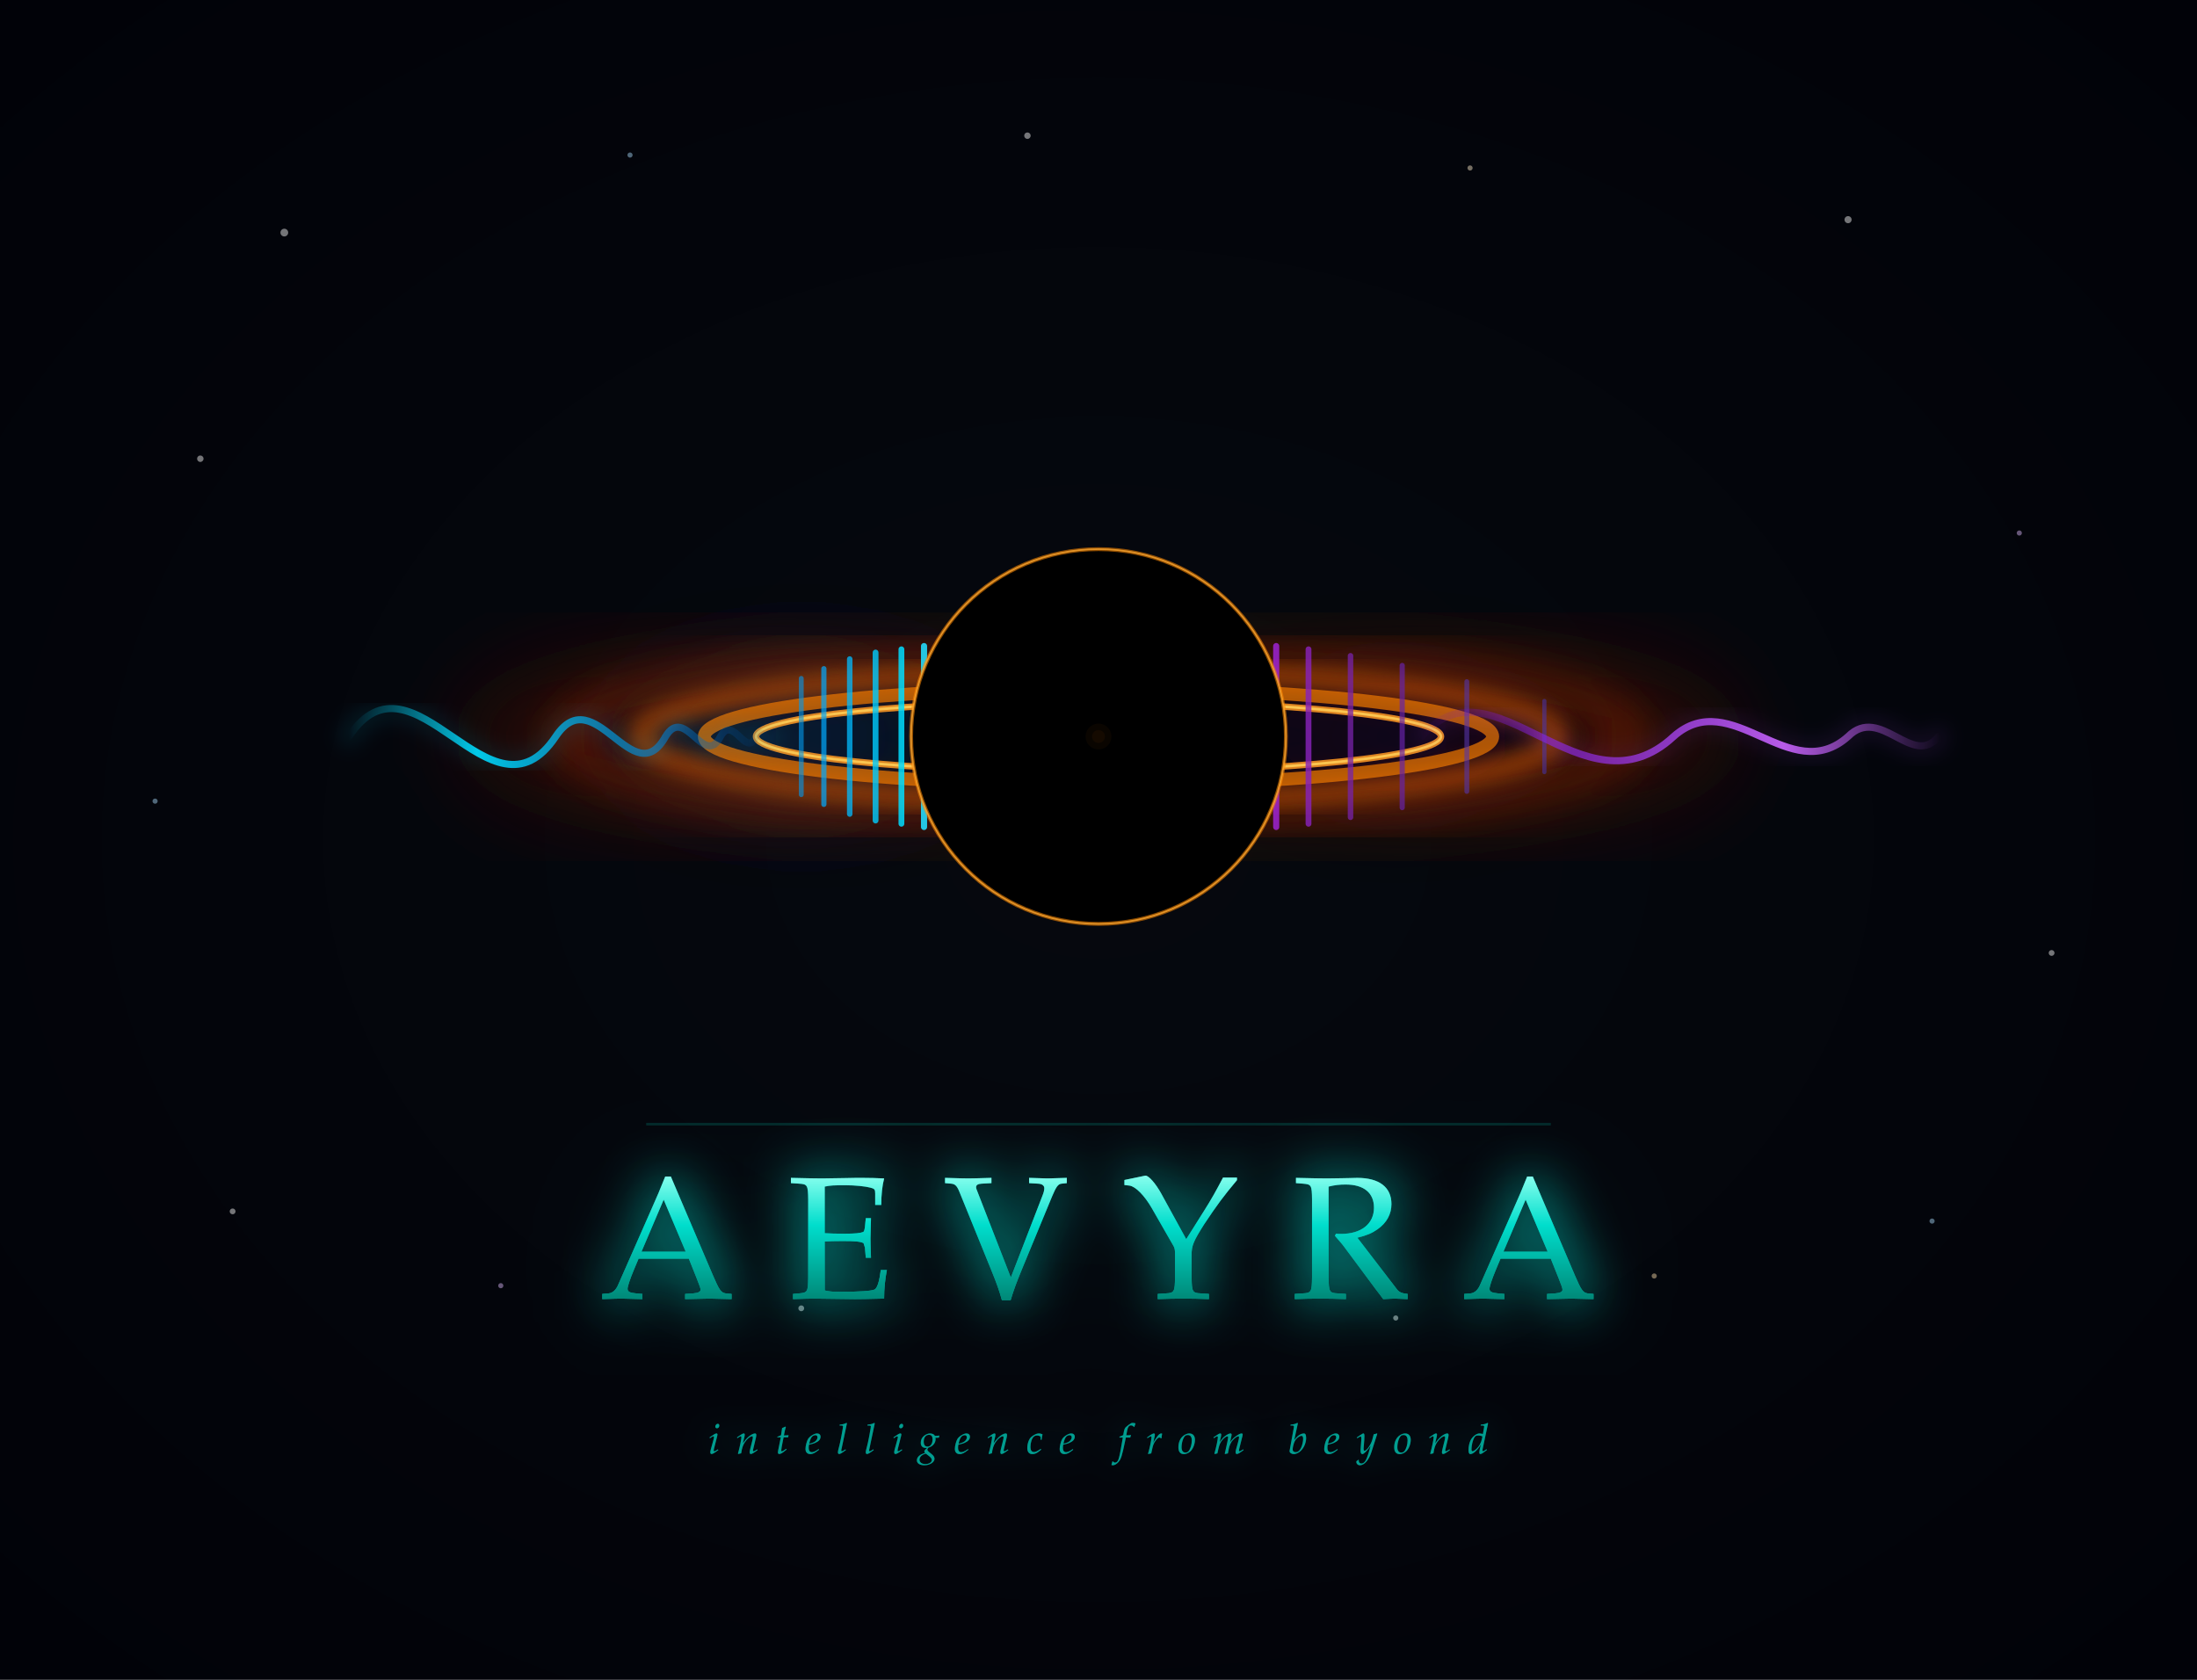
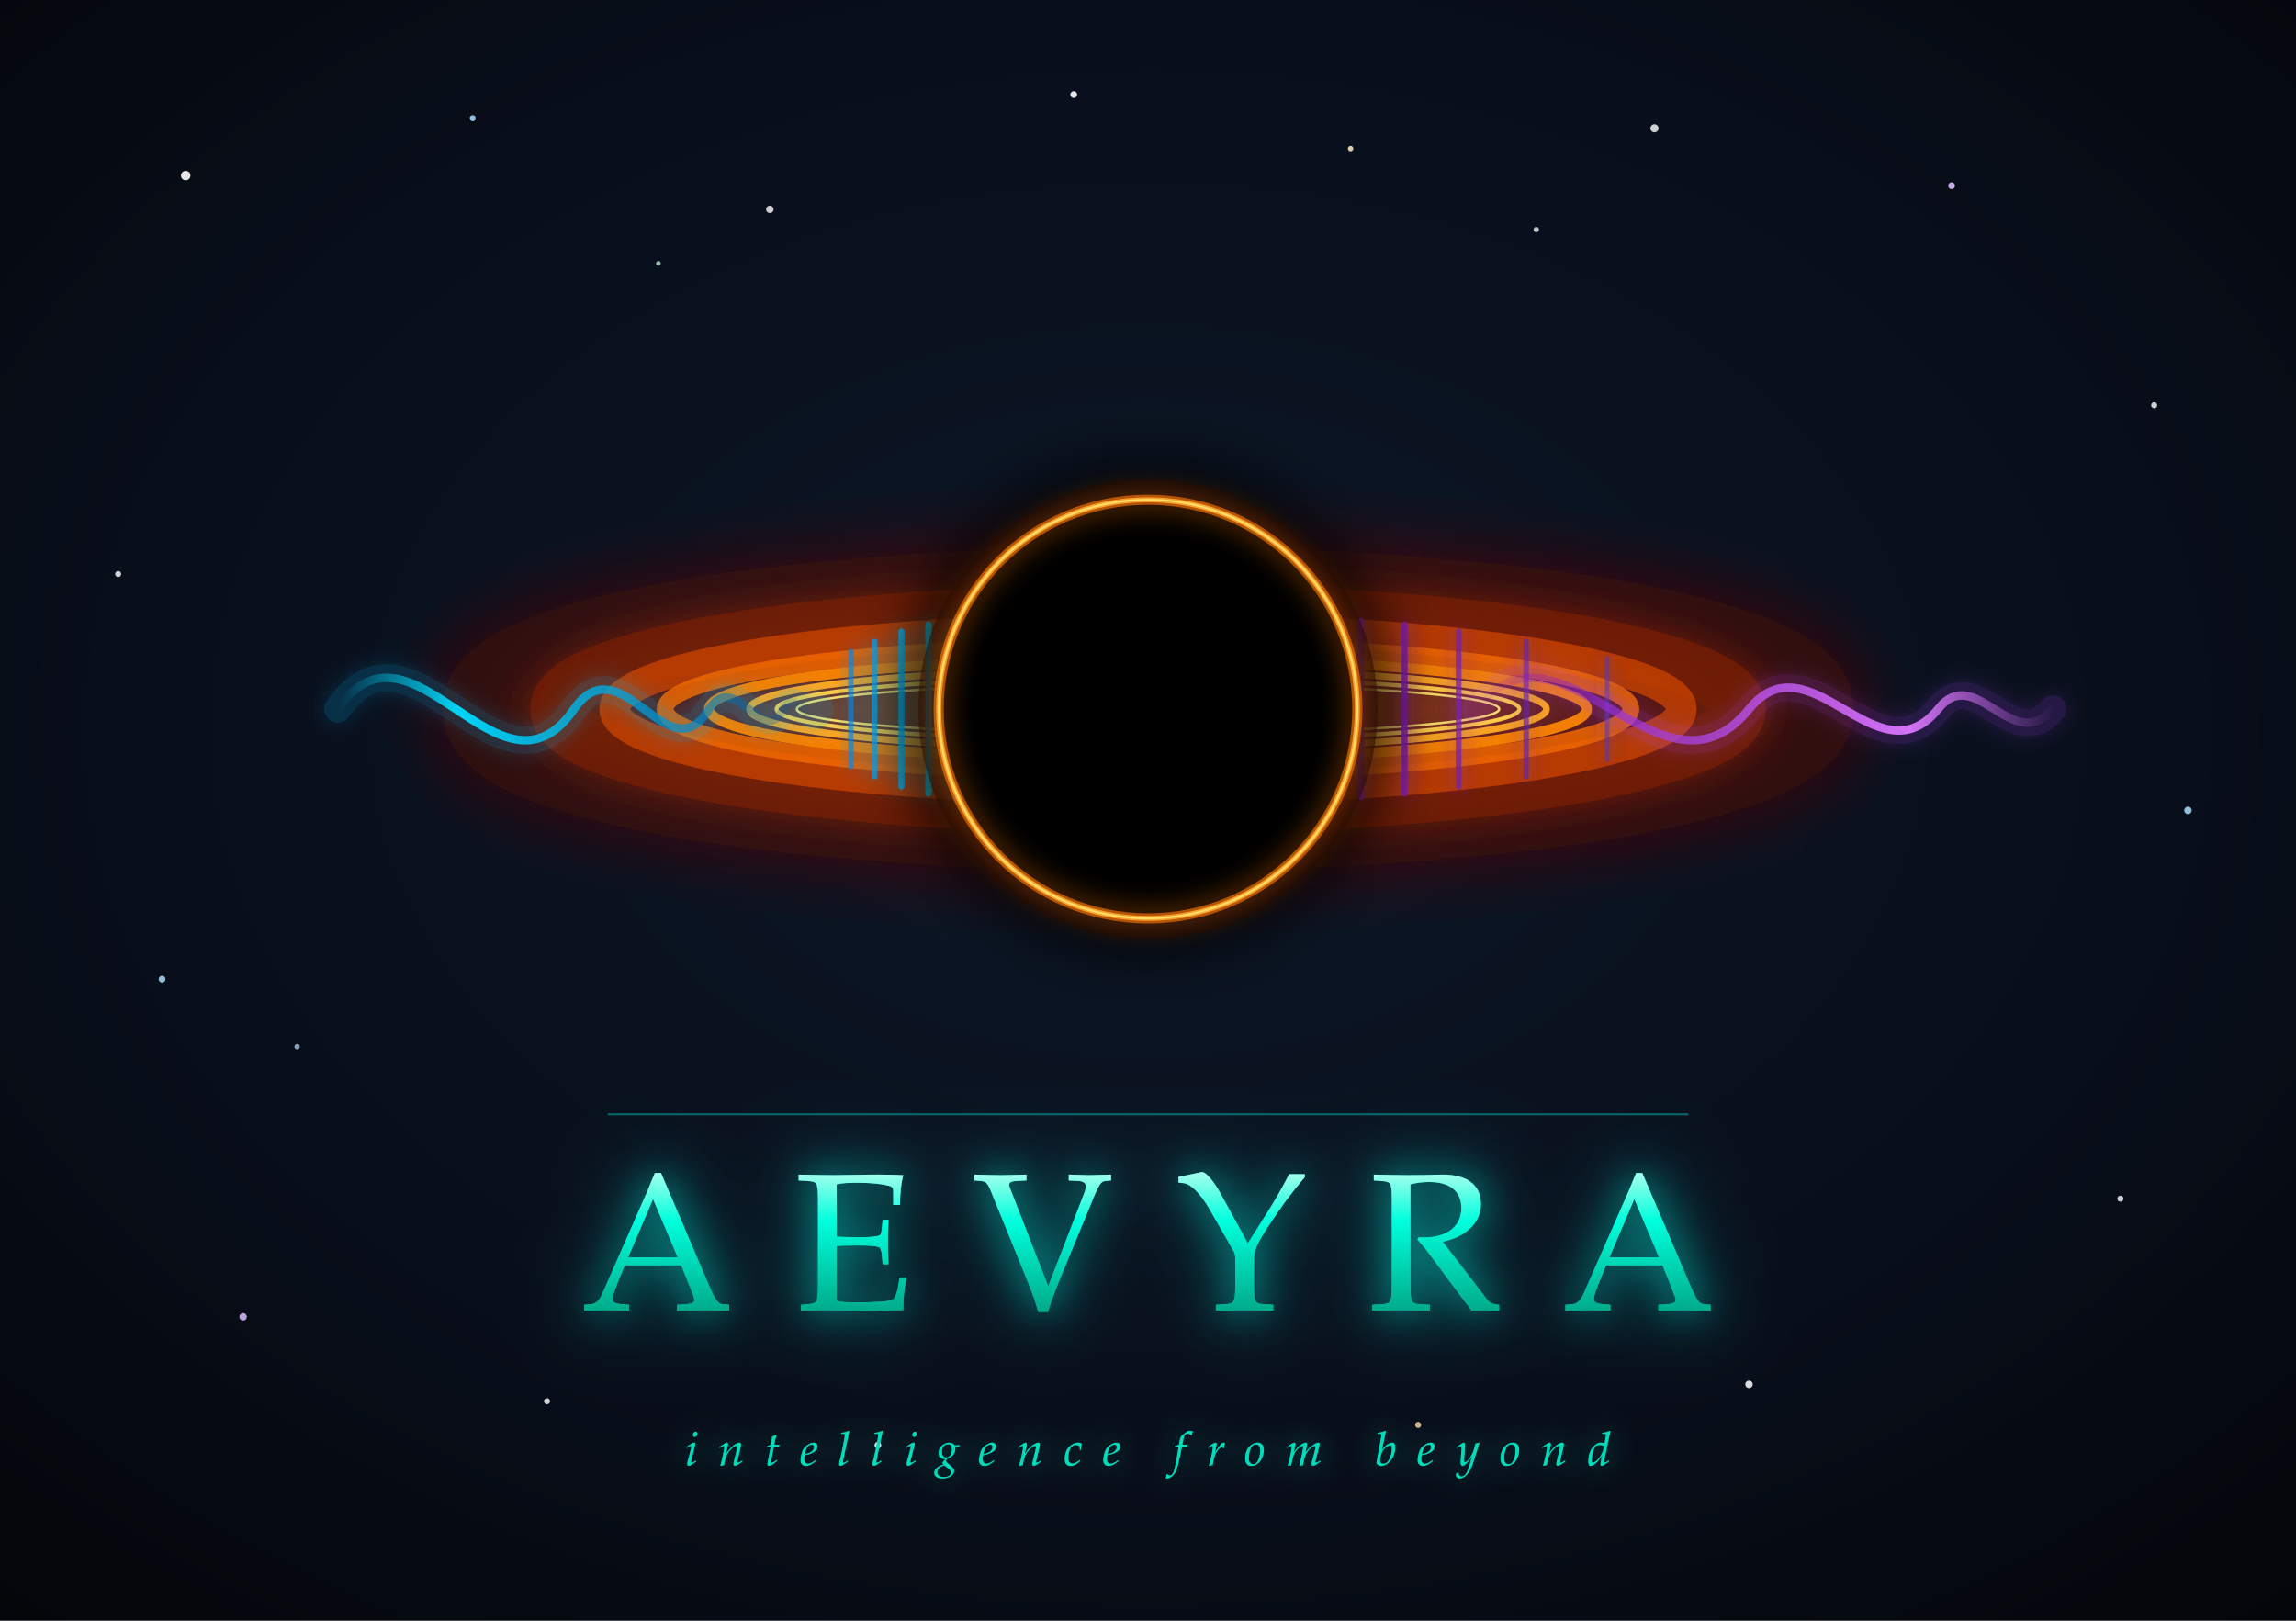
- <svg xmlns="http://www.w3.org/2000/svg" viewBox="0 0 680 520" width="680" height="520">
+ <svg xmlns="http://www.w3.org/2000/svg" viewBox="0 0 680 480" width="680" height="480">
  <defs>
-     <radialGradient id="bg" cx="50%" cy="50%" r="70%">
-       <stop offset="0%" stop-color="#06090f" />
-       <stop offset="100%" stop-color="#010208" />
+     <radialGradient id="bg" cx="50%" cy="45%" r="75%">
+       <stop offset="0%" stop-color="#0d1828" />
+       <stop offset="60%" stop-color="#080e1a" />
+       <stop offset="100%" stop-color="#030609" />
+     </radialGradient>
+     <radialGradient id="diskGlow" cx="50%" cy="50%" r="50%">
+       <stop offset="0%" stop-color="#ff8800" stop-opacity="0.35" />
+       <stop offset="100%" stop-color="#ff4400" stop-opacity="0" />
    </radialGradient>
    <linearGradient id="sigL" x1="0%" y1="0%" x2="100%" y2="0%">
-       <stop offset="0%" stop-color="#00ddff" stop-opacity="0.0" />
-       <stop offset="30%" stop-color="#00ddff" stop-opacity="0.9" />
-       <stop offset="75%" stop-color="#0077cc" stop-opacity="0.6" />
-       <stop offset="100%" stop-color="#003388" stop-opacity="0.0" />
+       <stop offset="0%" stop-color="#00ddff" stop-opacity="0" />
+       <stop offset="25%" stop-color="#00ddff" stop-opacity="0.95" />
+       <stop offset="75%" stop-color="#0088cc" stop-opacity="0.7" />
+       <stop offset="100%" stop-color="#004488" stop-opacity="0" />
    </linearGradient>
    <linearGradient id="sigR" x1="0%" y1="0%" x2="100%" y2="0%">
-       <stop offset="0%" stop-color="#6600cc" stop-opacity="0.0" />
-       <stop offset="25%" stop-color="#8822ee" stop-opacity="0.6" />
-       <stop offset="70%" stop-color="#cc66ff" stop-opacity="0.9" />
-       <stop offset="100%" stop-color="#cc66ff" stop-opacity="0.0" />
+       <stop offset="0%" stop-color="#7700cc" stop-opacity="0" />
+       <stop offset="25%" stop-color="#9933dd" stop-opacity="0.7" />
+       <stop offset="75%" stop-color="#dd77ff" stop-opacity="0.95" />
+       <stop offset="100%" stop-color="#dd77ff" stop-opacity="0" />
    </linearGradient>
-     <linearGradient id="tealG" x1="0%" y1="0%" x2="0%" y2="100%">
-       <stop offset="0%" stop-color="#88ffee" />
-       <stop offset="40%" stop-color="#00ddcc" />
-       <stop offset="100%" stop-color="#008877" />
+     <linearGradient id="wordGrad" x1="0%" y1="0%" x2="0%" y2="100%">
+       <stop offset="0%" stop-color="#aaffee" />
+       <stop offset="35%" stop-color="#00ffdd" />
+       <stop offset="100%" stop-color="#00aa88" />
    </linearGradient>
-     <radialGradient id="glowL" cx="50%" cy="50%" r="50%">
-       <stop offset="0%" stop-color="#004488" stop-opacity="0.5" />
+     <radialGradient id="ambL" cx="50%" cy="50%" r="50%">
+       <stop offset="0%" stop-color="#0055aa" stop-opacity="0.5" />
      <stop offset="100%" stop-color="#000000" stop-opacity="0" />
    </radialGradient>
-     <radialGradient id="glowR" cx="50%" cy="50%" r="50%">
-       <stop offset="0%" stop-color="#220044" stop-opacity="0.4" />
+     <radialGradient id="ambR" cx="50%" cy="50%" r="50%">
+       <stop offset="0%" stop-color="#330066" stop-opacity="0.45" />
      <stop offset="100%" stop-color="#000000" stop-opacity="0" />
    </radialGradient>
-     <filter id="tealGlow" x="-20%" y="-60%" width="140%" height="220%">
-       <feGaussianBlur stdDeviation="8" result="blur" />
+     <filter id="diskBloom" x="-30%" y="-200%" width="160%" height="500%">
+       <feGaussianBlur stdDeviation="10" result="b" />
      <feMerge>
-         <feMergeNode in="blur" />
-         <feMergeNode in="blur" />
+         <feMergeNode in="b" />
+         <feMergeNode in="b" />
        <feMergeNode in="SourceGraphic" />
      </feMerge>
    </filter>
-     <filter id="tealGlowSoft" x="-20%" y="-60%" width="140%" height="220%">
-       <feGaussianBlur stdDeviation="18" result="blur" />
+     <filter id="softBloom" x="-20%" y="-100%" width="140%" height="300%">
+       <feGaussianBlur stdDeviation="6" result="b" />
      <feMerge>
-         <feMergeNode in="blur" />
+         <feMergeNode in="b" />
        <feMergeNode in="SourceGraphic" />
      </feMerge>
    </filter>
-     <filter id="tagGlow" x="-20%" y="-80%" width="140%" height="360%">
-       <feGaussianBlur stdDeviation="5" result="blur" />
+     <filter id="wordGlow" x="-15%" y="-80%" width="130%" height="260%">
+       <feGaussianBlur stdDeviation="12" result="b" />
      <feMerge>
-         <feMergeNode in="blur" />
+         <feMergeNode in="b" />
+         <feMergeNode in="b" />
        <feMergeNode in="SourceGraphic" />
      </feMerge>
    </filter>
-     <filter id="blur3">
-       <feGaussianBlur stdDeviation="3" />
+     <filter id="tagGlow" x="-20%" y="-120%" width="140%" height="340%">
+       <feGaussianBlur stdDeviation="4" result="b" />
+       <feMerge>
+         <feMergeNode in="b" />
+         <feMergeNode in="SourceGraphic" />
+       </feMerge>
    </filter>
-     <filter id="blur6">
-       <feGaussianBlur stdDeviation="6" />
+     <filter id="holeEdge" x="-10%" y="-10%" width="120%" height="120%">
+       <feGaussianBlur stdDeviation="4" result="b" />
+       <feMerge>
+         <feMergeNode in="b" />
+         <feMergeNode in="SourceGraphic" />
+       </feMerge>
    </filter>
-     <filter id="blur12">
-       <feGaussianBlur stdDeviation="12" />
+     <filter id="signalGlow" x="-5%" y="-100%" width="110%" height="300%">
+       <feGaussianBlur stdDeviation="3" result="b" />
+       <feMerge>
+         <feMergeNode in="b" />
+         <feMergeNode in="SourceGraphic" />
+       </feMerge>
    </filter>
  </defs>
-   <rect width="680" height="520" fill="url(#bg)" />
-   <g opacity="0.45">
-     <circle cx="88" cy="72" r="1.2" fill="#ffffff" />
-     <circle cx="195" cy="48" r="0.8" fill="#aaddff" />
-     <circle cx="318" cy="42" r="1.0" fill="#ffffff" />
-     <circle cx="455" cy="52" r="0.8" fill="#ffeecc" />
-     <circle cx="572" cy="68" r="1.1" fill="#ffffff" />
-     <circle cx="625" cy="165" r="0.8" fill="#ddbbff" />
-     <circle cx="635" cy="295" r="0.9" fill="#ffffff" />
-     <circle cx="598" cy="378" r="0.8" fill="#aaddff" />
-     <circle cx="72" cy="375" r="0.9" fill="#ffffff" />
-     <circle cx="48" cy="248" r="0.8" fill="#aaddff" />
-     <circle cx="62" cy="142" r="1.0" fill="#ffffff" />
-     <circle cx="155" cy="398" r="0.8" fill="#ddbbff" />
-     <circle cx="512" cy="395" r="0.8" fill="#ffddaa" />
-     <circle cx="248" cy="405" r="0.9" fill="#ffffff" />
-     <circle cx="432" cy="408" r="0.8" fill="#ffffff" />
+   <rect width="680" height="480" fill="url(#bg)" />
+   <g>
+     <circle cx="55" cy="52" r="1.4" fill="#ffffff" opacity="0.9" />
+     <circle cx="140" cy="35" r="0.9" fill="#aaddff" opacity="0.85" />
+     <circle cx="228" cy="62" r="1.1" fill="#ffffff" opacity="0.8" />
+     <circle cx="318" cy="28" r="1.0" fill="#ffffff" opacity="0.9" />
+     <circle cx="400" cy="44" r="0.8" fill="#ffeecc" opacity="0.85" />
+     <circle cx="490" cy="38" r="1.2" fill="#ffffff" opacity="0.8" />
+     <circle cx="578" cy="55" r="1.0" fill="#ddbbff" opacity="0.9" />
+     <circle cx="638" cy="120" r="0.9" fill="#ffffff" opacity="0.8" />
+     <circle cx="648" cy="240" r="1.1" fill="#aaddff" opacity="0.85" />
+     <circle cx="628" cy="355" r="0.9" fill="#ffffff" opacity="0.8" />
+     <circle cx="48" cy="290" r="1.0" fill="#aaddff" opacity="0.85" />
+     <circle cx="35" cy="170" r="0.9" fill="#ffffff" opacity="0.8" />
+     <circle cx="72" cy="390" r="1.1" fill="#ddbbff" opacity="0.85" />
+     <circle cx="162" cy="415" r="0.9" fill="#ffffff" opacity="0.8" />
+     <circle cx="260" cy="428" r="1.0" fill="#ffffff" opacity="0.85" />
+     <circle cx="420" cy="422" r="0.9" fill="#ffddaa" opacity="0.8" />
+     <circle cx="518" cy="410" r="1.1" fill="#ffffff" opacity="0.85" />
+     <circle cx="195" cy="78" r="0.7" fill="#ccffee" opacity="0.7" />
+     <circle cx="455" cy="68" r="0.8" fill="#ffffff" opacity="0.75" />
+     <circle cx="88" cy="310" r="0.8" fill="#bbddff" opacity="0.7" />
  </g>
-   <ellipse cx="248" cy="228" rx="95" ry="45" fill="url(#glowL)" filter="url(#blur12)" />
-   <ellipse cx="432" cy="228" rx="95" ry="45" fill="url(#glowR)" filter="url(#blur12)" />
-   <ellipse cx="340" cy="228" rx="188" ry="32" fill="none" stroke="#441100" stroke-width="22" opacity="0.45" filter="url(#blur12)" />
-   <ellipse cx="340" cy="228" rx="165" ry="26" fill="none" stroke="#882200" stroke-width="12" opacity="0.5" filter="url(#blur6)" />
-   <ellipse cx="340" cy="228" rx="142" ry="20" fill="none" stroke="#cc5500" stroke-width="7" opacity="0.6" filter="url(#blur3)" />
-   <ellipse cx="340" cy="228" rx="122" ry="15" fill="none" stroke="#ee7700" stroke-width="4" opacity="0.7" />
-   <ellipse cx="340" cy="228" rx="106" ry="11" fill="none" stroke="#ff9922" stroke-width="2" opacity="0.85" />
-   <ellipse cx="340" cy="228" rx="106" ry="11" fill="none" stroke="#ffcc55" stroke-width="0.8" opacity="0.9" />
-   <path d="M108,228 C128,198 152,258 172,228 C184,210 196,246 206,228 C212,218 218,238 223,228 C227,221 231,235 234,228 C236,224 238,232 240,228" fill="none" stroke="url(#sigL)" stroke-width="2.2" stroke-linecap="round" />
-   <path d="M108,228 C128,198 152,258 172,228 C184,210 196,246 206,228 C212,218 218,238 223,228 C227,221 231,235 234,228 C236,224 238,232 240,228" fill="none" stroke="#00ccff" stroke-width="6" stroke-linecap="round" opacity="0.1" filter="url(#blur3)" />
-   <g stroke-linecap="round" fill="none">
-     <line x1="248" y1="210" x2="248" y2="246" stroke="#0099ee" stroke-width="1.5" opacity="0.6" />
-     <line x1="255" y1="207" x2="255" y2="249" stroke="#00aaff" stroke-width="1.6" opacity="0.7" />
-     <line x1="263" y1="204" x2="263" y2="252" stroke="#00bbff" stroke-width="1.7" opacity="0.75" />
-     <line x1="271" y1="202" x2="271" y2="254" stroke="#00ccff" stroke-width="1.8" opacity="0.8" />
-     <line x1="279" y1="201" x2="279" y2="255" stroke="#00ddff" stroke-width="1.8" opacity="0.85" />
-     <line x1="286" y1="200" x2="286" y2="256" stroke="#22ddff" stroke-width="1.9" opacity="0.88" />
-     <line x1="292" y1="200" x2="292" y2="256" stroke="#44eeff" stroke-width="1.9" opacity="0.9" />
-     <line x1="297" y1="201" x2="297" y2="255" stroke="#66eeff" stroke-width="1.9" opacity="0.88" />
-     <line x1="301" y1="202" x2="301" y2="254" stroke="#88ffff" stroke-width="1.8" opacity="0.8" />
-     <line x1="305" y1="204" x2="305" y2="252" stroke="#aaffff" stroke-width="1.6" opacity="0.7" />
-     <line x1="308" y1="207" x2="308" y2="249" stroke="#ccffff" stroke-width="1.4" opacity="0.55" />
-     <line x1="311" y1="211" x2="311" y2="245" stroke="#eeffff" stroke-width="1.1" opacity="0.38" />
-     <line x1="313" y1="217" x2="313" y2="239" stroke="#ffffff" stroke-width="0.8" opacity="0.22" />
+   <ellipse cx="230" cy="210" rx="110" ry="55" fill="url(#ambL)" />
+   <ellipse cx="450" cy="210" rx="110" ry="55" fill="url(#ambR)" />
+   <ellipse cx="340" cy="210" rx="200" ry="36" fill="url(#diskGlow)" filter="url(#diskBloom)" />
+   <ellipse cx="340" cy="210" rx="195" ry="34" fill="none" stroke="#551100" stroke-width="28" opacity="0.5" filter="url(#diskBloom)" />
+   <ellipse cx="340" cy="210" rx="175" ry="29" fill="none" stroke="#882200" stroke-width="16" opacity="0.65" filter="url(#softBloom)" />
+   <ellipse cx="340" cy="210" rx="158" ry="24" fill="none" stroke="#cc4400" stroke-width="9" opacity="0.75" />
+   <ellipse cx="340" cy="210" rx="143" ry="19" fill="none" stroke="#ee6600" stroke-width="5" opacity="0.85" />
+   <ellipse cx="340" cy="210" rx="130" ry="15" fill="none" stroke="#ff8800" stroke-width="3" opacity="0.92" />
+   <ellipse cx="340" cy="210" rx="118" ry="12" fill="none" stroke="#ffaa22" stroke-width="2" opacity="0.96" />
+   <ellipse cx="340" cy="210" rx="110" ry="9.5" fill="none" stroke="#ffcc44" stroke-width="1.2" />
+   <ellipse cx="340" cy="210" rx="104" ry="7.5" fill="none" stroke="#ffe066" stroke-width="0.7" />
+   <path d="M100,210 C122,178 148,242 170,210 C184,190 198,230 210,210 C218,198 226,222 232,210 C236,203 240,217 243,210" fill="none" stroke="#00bbff" stroke-width="8" stroke-linecap="round" opacity="0.18" filter="url(#signalGlow)" />
+   <path d="M100,210 C122,178 148,242 170,210 C184,190 198,230 210,210 C218,198 226,222 232,210 C236,203 240,217 243,210" fill="none" stroke="url(#sigL)" stroke-width="2.5" stroke-linecap="round" />
+   <g stroke-linecap="round" fill="none" filter="url(#signalGlow)">
+     <line x1="252" y1="193" x2="252" y2="227" stroke="#0088ee" stroke-width="1.6" opacity="0.65" />
+     <line x1="259" y1="190" x2="259" y2="230" stroke="#00aaff" stroke-width="1.7" opacity="0.75" />
+     <line x1="267" y1="187" x2="267" y2="233" stroke="#00bbff" stroke-width="1.8" opacity="0.82" />
+     <line x1="275" y1="185" x2="275" y2="235" stroke="#00ccff" stroke-width="1.9" opacity="0.88" />
+     <line x1="283" y1="184" x2="283" y2="236" stroke="#22ddff" stroke-width="2.0" opacity="0.92" />
+     <line x1="290" y1="183" x2="290" y2="237" stroke="#44eeff" stroke-width="2.0" opacity="0.95" />
+     <line x1="296" y1="183" x2="296" y2="237" stroke="#66eeff" stroke-width="2.0" opacity="0.95" />
+     <line x1="301" y1="184" x2="301" y2="236" stroke="#88ffff" stroke-width="1.9" opacity="0.88" />
+     <line x1="306" y1="186" x2="306" y2="234" stroke="#aaffff" stroke-width="1.7" opacity="0.78" />
+     <line x1="310" y1="189" x2="310" y2="231" stroke="#ccffff" stroke-width="1.5" opacity="0.62" />
+     <line x1="313" y1="193" x2="313" y2="227" stroke="#eeffff" stroke-width="1.2" opacity="0.44" />
+     <line x1="315" y1="199" x2="315" y2="221" stroke="#ffffff" stroke-width="0.9" opacity="0.28" />
  </g>
-   <g stroke-linecap="round" fill="none">
-     <line x1="367" y1="217" x2="367" y2="239" stroke="#ffffff" stroke-width="0.8" opacity="0.22" />
-     <line x1="369" y1="211" x2="369" y2="245" stroke="#ee88ff" stroke-width="1.1" opacity="0.38" />
-     <line x1="372" y1="207" x2="372" y2="249" stroke="#dd66ff" stroke-width="1.4" opacity="0.55" />
-     <line x1="376" y1="204" x2="376" y2="252" stroke="#cc44ff" stroke-width="1.6" opacity="0.7" />
-     <line x1="381" y1="202" x2="381" y2="254" stroke="#bb33ee" stroke-width="1.8" opacity="0.8" />
-     <line x1="387" y1="201" x2="387" y2="255" stroke="#aa22dd" stroke-width="1.8" opacity="0.85" />
-     <line x1="395" y1="200" x2="395" y2="256" stroke="#9922cc" stroke-width="1.9" opacity="0.88" />
-     <line x1="405" y1="201" x2="405" y2="255" stroke="#8822bb" stroke-width="1.8" opacity="0.82" />
-     <line x1="418" y1="203" x2="418" y2="253" stroke="#7722aa" stroke-width="1.7" opacity="0.75" />
-     <line x1="434" y1="206" x2="434" y2="250" stroke="#6622aa" stroke-width="1.6" opacity="0.68" />
-     <line x1="454" y1="211" x2="454" y2="245" stroke="#5533aa" stroke-width="1.5" opacity="0.6" />
-     <line x1="478" y1="217" x2="478" y2="239" stroke="#4433bb" stroke-width="1.3" opacity="0.5" />
+   <g stroke-linecap="round" fill="none" filter="url(#signalGlow)">
+     <line x1="365" y1="199" x2="365" y2="221" stroke="#ffffff" stroke-width="0.9" opacity="0.28" />
+     <line x1="367" y1="193" x2="367" y2="227" stroke="#ff99ff" stroke-width="1.2" opacity="0.44" />
+     <line x1="370" y1="189" x2="370" y2="231" stroke="#ee77ff" stroke-width="1.5" opacity="0.62" />
+     <line x1="374" y1="186" x2="374" y2="234" stroke="#dd55ff" stroke-width="1.7" opacity="0.78" />
+     <line x1="379" y1="184" x2="379" y2="236" stroke="#cc44ff" stroke-width="1.9" opacity="0.88" />
+     <line x1="385" y1="183" x2="385" y2="237" stroke="#bb33ee" stroke-width="2.0" opacity="0.95" />
+     <line x1="393" y1="183" x2="393" y2="237" stroke="#aa22dd" stroke-width="2.0" opacity="0.95" />
+     <line x1="403" y1="184" x2="403" y2="236" stroke="#9922cc" stroke-width="1.9" opacity="0.92" />
+     <line x1="416" y1="185" x2="416" y2="235" stroke="#8822bb" stroke-width="1.8" opacity="0.85" />
+     <line x1="432" y1="187" x2="432" y2="233" stroke="#7722aa" stroke-width="1.7" opacity="0.76" />
+     <line x1="452" y1="190" x2="452" y2="230" stroke="#6622aa" stroke-width="1.6" opacity="0.66" />
+     <line x1="476" y1="195" x2="476" y2="225" stroke="#5533bb" stroke-width="1.4" opacity="0.54" />
  </g>
-   <path d="M440,228 C462,202 490,254 518,228 C536,212 554,244 572,228 C582,218 592,238 600,228" fill="none" stroke="url(#sigR)" stroke-width="2.2" stroke-linecap="round" />
-   <path d="M440,228 C462,202 490,254 518,228 C536,212 554,244 572,228 C582,218 592,238 600,228" fill="none" stroke="#aa44ff" stroke-width="6" stroke-linecap="round" opacity="0.1" filter="url(#blur3)" />
-   <circle cx="340" cy="228" r="58" fill="#000000" />
-   <circle cx="340" cy="228" r="58" fill="none" stroke="#ff8800" stroke-width="1.2" opacity="0.55" />
-   <circle cx="340" cy="228" r="58" fill="none" stroke="#ffaa33" stroke-width="0.5" opacity="0.75" />
-   <circle cx="340" cy="228" r="4" fill="#0a0500" />
-   <circle cx="340" cy="228" r="2" fill="#150a00" />
-   <line x1="200" y1="348" x2="480" y2="348" stroke="rgba(0,180,160,0.2)" stroke-width="0.8" />
-   <text x="340" y="402" text-anchor="middle" font-family="Palatino Linotype, Palatino, Book Antiqua, Georgia, serif" font-size="54" font-weight="300" letter-spacing="16" fill="#00ffdd" opacity="0.18" filter="url(#tealGlowSoft)">AEVYRA</text>
-   <text x="340" y="402" text-anchor="middle" font-family="Palatino Linotype, Palatino, Book Antiqua, Georgia, serif" font-size="54" font-weight="300" letter-spacing="16" fill="#00eedd" opacity="0.55" filter="url(#tealGlow)">AEVYRA</text>
-   <text x="340" y="402" text-anchor="middle" font-family="Palatino Linotype, Palatino, Book Antiqua, Georgia, serif" font-size="54" font-weight="300" letter-spacing="16" fill="url(#tealG)">AEVYRA</text>
-   <text x="340" y="450" text-anchor="middle" font-family="Palatino Linotype, Palatino, Book Antiqua, Georgia, serif" font-size="13" font-style="italic" letter-spacing="5" fill="#00ddcc" opacity="0.3" filter="url(#tagGlow)">intelligence from beyond</text>
-   <text x="340" y="450" text-anchor="middle" font-family="Palatino Linotype, Palatino, Book Antiqua, Georgia, serif" font-size="13" font-style="italic" letter-spacing="5" fill="#00bbaa" opacity="0.75">intelligence from beyond</text>
+   <path d="M437,210 C462,178 492,242 518,210 C536,188 556,232 574,210 C585,196 596,224 608,210" fill="none" stroke="#aa44ff" stroke-width="8" stroke-linecap="round" opacity="0.18" filter="url(#signalGlow)" />
+   <path d="M437,210 C462,178 492,242 518,210 C536,188 556,232 574,210 C585,196 596,224 608,210" fill="none" stroke="url(#sigR)" stroke-width="2.5" stroke-linecap="round" />
+   <circle cx="340" cy="210" r="68" fill="#110500" opacity="0.8" filter="url(#diskBloom)" />
+   <circle cx="340" cy="210" r="62" fill="#000000" />
+   <circle cx="340" cy="210" r="62" fill="none" stroke="#ff7700" stroke-width="3" opacity="0.7" filter="url(#holeEdge)" />
+   <circle cx="340" cy="210" r="62" fill="none" stroke="#ffaa33" stroke-width="1.5" opacity="0.9" />
+   <circle cx="340" cy="210" r="62" fill="none" stroke="#ffdd66" stroke-width="0.6" />
+   <line x1="180" y1="330" x2="500" y2="330" stroke="#00ddcc" stroke-width="0.6" opacity="0.4" />
+   <text x="340" y="388" text-anchor="middle" font-family="Palatino Linotype, Palatino, Book Antiqua, Georgia, serif" font-size="58" font-weight="300" letter-spacing="18" fill="#00ffee" opacity="0.3" filter="url(#wordGlow)">AEVYRA</text>
+   <text x="340" y="388" text-anchor="middle" font-family="Palatino Linotype, Palatino, Book Antiqua, Georgia, serif" font-size="58" font-weight="300" letter-spacing="18" fill="#00eedd" opacity="0.65" filter="url(#softBloom)">AEVYRA</text>
+   <text x="340" y="388" text-anchor="middle" font-family="Palatino Linotype, Palatino, Book Antiqua, Georgia, serif" font-size="58" font-weight="300" letter-spacing="18" fill="url(#wordGrad)">AEVYRA</text>
+   <text x="340" y="434" text-anchor="middle" font-family="Palatino Linotype, Palatino, Book Antiqua, Georgia, serif" font-size="14" font-style="italic" letter-spacing="6" fill="#00ffdd" opacity="0.45" filter="url(#tagGlow)">intelligence from beyond</text>
+   <text x="340" y="434" text-anchor="middle" font-family="Palatino Linotype, Palatino, Book Antiqua, Georgia, serif" font-size="14" font-style="italic" letter-spacing="6" fill="#00ddbb">intelligence from beyond</text>
</svg>
